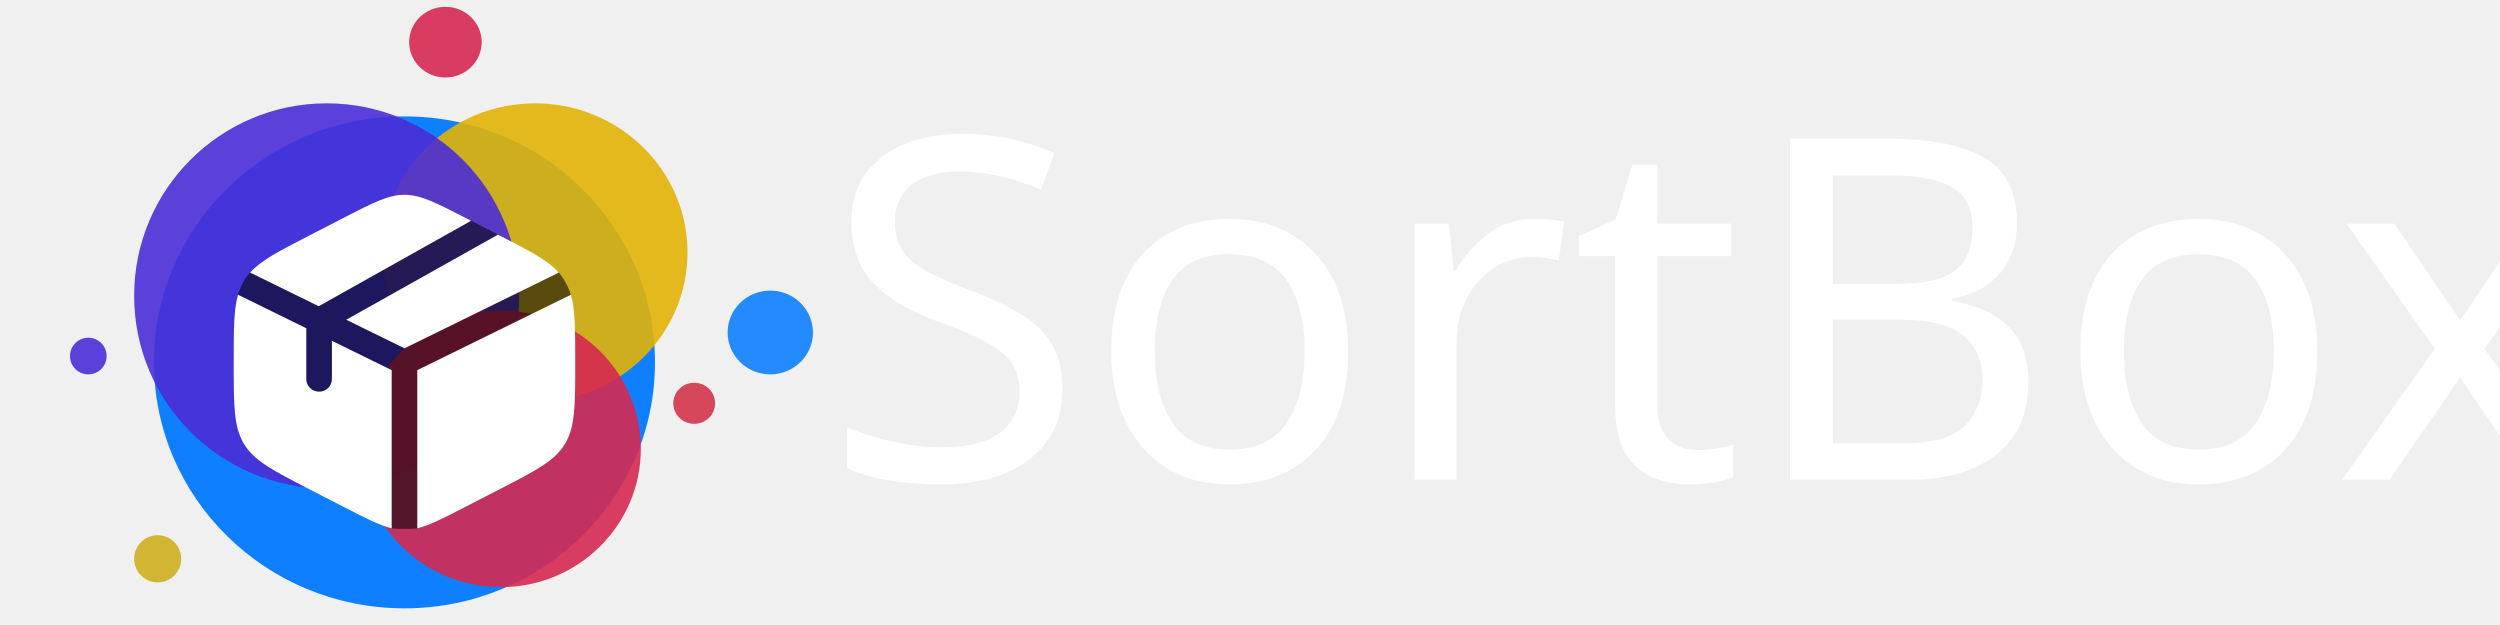
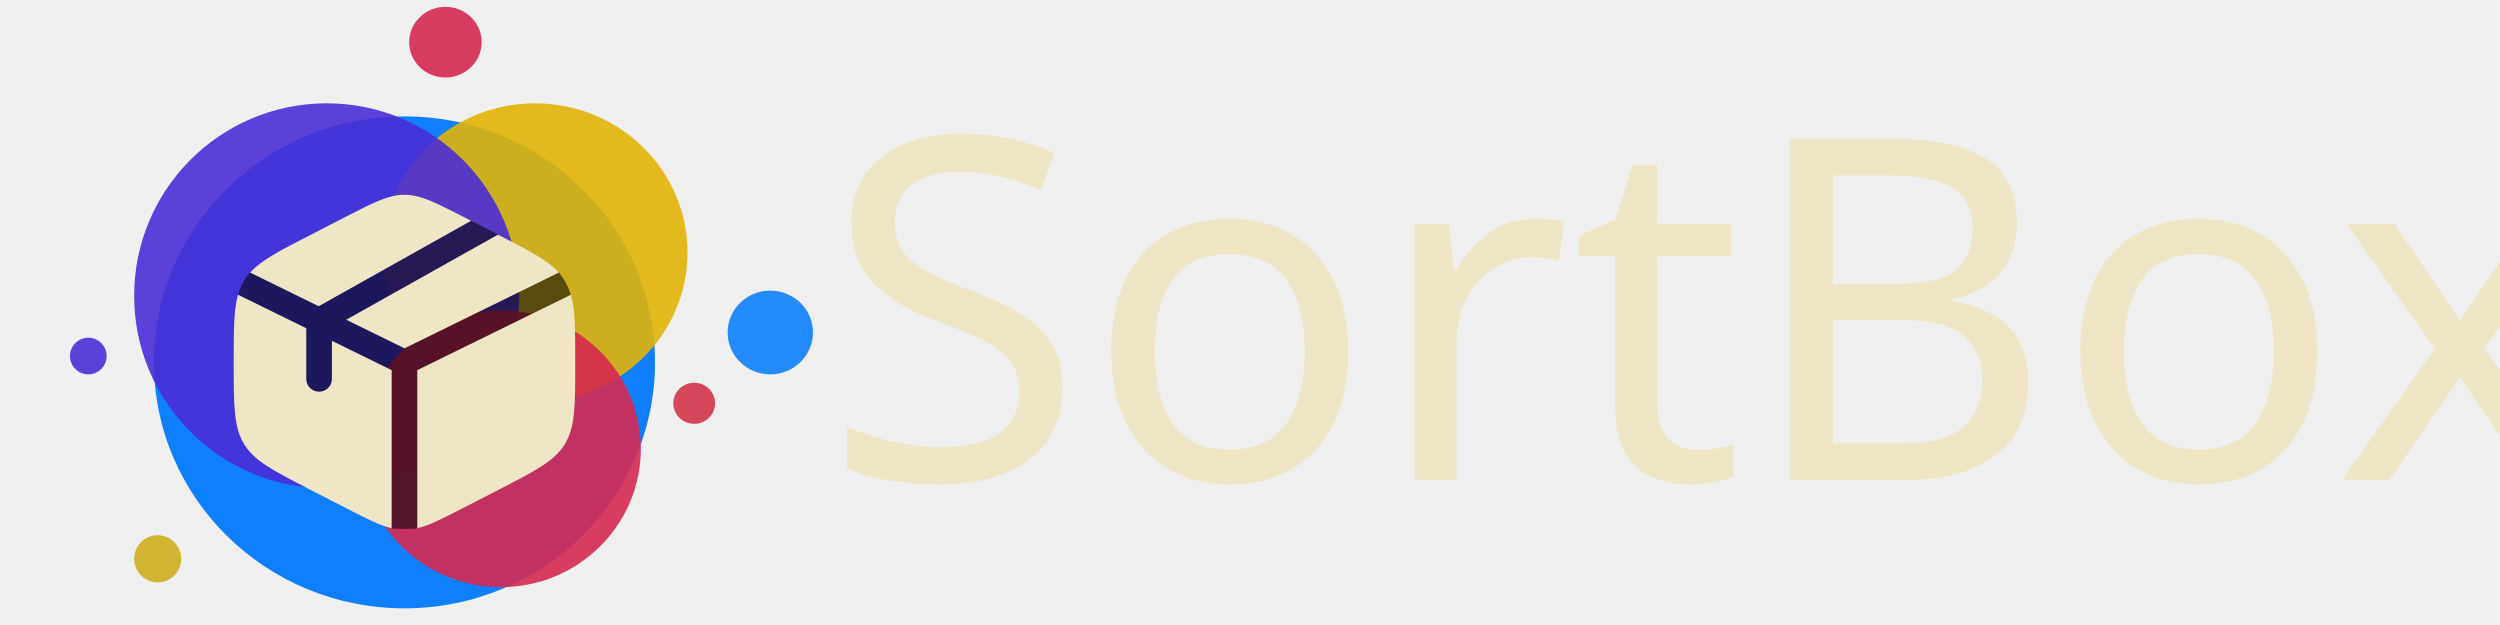
<svg xmlns="http://www.w3.org/2000/svg" width="100%" height="100%" viewBox="0 0 1024 256" version="1.1" xml:space="preserve" style="fill-rule:evenodd;clip-rule:evenodd;stroke-linecap:round;stroke-linejoin:round;stroke-miterlimit:1.5;">
  <g>
    <g transform="matrix(1.02605,0,0,1.03932,-23.7991,-37.8242)">
      <ellipse cx="184.661" cy="179.2" rx="100.011" ry="96.939" style="fill:rgb(14,128,255);" />
    </g>
    <g transform="matrix(1.30714,0,0,1.12579,-86.9376,-13.0093)">
      <ellipse cx="234.155" cy="103.424" rx="47.787" ry="54.272" style="fill:rgb(226,179,6);fill-opacity:0.9;" />
    </g>
    <g transform="matrix(1.13235,0,0,1.23529,-33.1696,-48.3288)">
      <ellipse cx="147.456" cy="137.216" rx="69.632" ry="63.829" style="fill:rgb(75,45,214);fill-opacity:0.9;" />
    </g>
    <g transform="matrix(0.107666,0,0,0.117631,20.2935,129.693)">
      <ellipse cx="147.456" cy="137.216" rx="69.632" ry="63.829" style="fill:rgb(75,45,214);fill-opacity:0.9;" />
    </g>
    <g transform="matrix(0.138326,0,0,0.151365,44.1896,208.114)">
      <ellipse cx="147.456" cy="137.216" rx="69.632" ry="63.829" style="fill:rgb(205,174,30);fill-opacity:0.9;" />
    </g>
    <g transform="matrix(1.10526,0,0,1.2029,-29.5164,-49.7907)">
      <ellipse cx="212.309" cy="194.219" rx="51.883" ry="47.104" style="fill:rgb(213,40,80);fill-opacity:0.9;" />
    </g>
    <g transform="matrix(1,0,0,1.1159,0,-3.67898)">
      <ellipse cx="182.443" cy="18.773" rx="14.848" ry="12.971" style="fill:rgb(213,40,80);fill-opacity:0.9;" />
    </g>
    <g transform="matrix(1.17726,0,0,1.32285,100.728,111.35)">
      <ellipse cx="182.443" cy="18.773" rx="14.848" ry="12.971" style="fill:rgb(14,128,255);fill-opacity:0.9;" />
    </g>
    <g transform="matrix(0.57667,0,0,0.64872,179.138,153.01)">
      <ellipse cx="182.443" cy="18.773" rx="14.848" ry="12.971" style="fill:rgb(212,53,75);fill-opacity:0.9;" />
    </g>
  </g>
  <g transform="matrix(1.87158,0,0,1.87158,-475.561,-202.555)">
    <g transform="matrix(104.536,0,0,104.536,792.4,213.206)">
        </g>
-     <text x="434.155px" y="213.206px" style="font-family:'Baumans-Regular', 'Baumans';font-size:104.536px;fill:white;">SortBox</text>
+     <text x="434.155px" y="213.206px" style="font-family:'Baumans-Regular', 'Baumans';font-size:104.536px;fill: #EFE6C6;">SortBox</text>
  </g>
  <g id="box" transform="matrix(-0.0503569,0,0,0.0494146,165.672,148.423)">
    <g transform="matrix(1,0,0,1,-1666.67,-1666.67)">
      <g id="Capa1">
-         <path d="M313.53,1106.16C342.411,1003.37 411.068,921.211 411.068,921.211L904.258,608.035L1125.08,492.566L1666.67,277.778C1666.67,277.778 2854.58,860.855 2922.26,923.334C2922.26,923.334 2922.26,923.334 2922.26,923.334C2989.94,985.813 3019.78,1106.16 3019.78,1106.16L2922.26,2410.03C2922.26,2410.03 1779.87,3040.05 1770.83,3042.22C1745.29,3048.38 1589.71,3048.57 1562.5,3042.22C1458.83,3018.05 411.068,2413.56 411.068,2413.56C411.068,2413.56 270.429,1259.55 313.53,1106.16Z" style="fill-opacity:0.57;stroke:white;stroke-opacity:0;stroke-width:1px;" />
+         <path d="M313.53,1106.16C342.411,1003.37 411.068,921.211 411.068,921.211L904.258,608.035L1125.08,492.566L1666.67,277.778C1666.67,277.778 2854.58,860.855 2922.26,923.334C2922.26,923.334 2922.26,923.334 2922.26,923.334C2989.94,985.813 3019.78,1106.16 3019.78,1106.16L2922.26,2410.03C2922.26,2410.03 1779.87,3040.05 1770.83,3042.22C1745.29,3048.38 1589.71,3048.57 1562.5,3042.22C1458.83,3018.05 411.068,2413.56 411.068,2413.56C411.068,2413.56 270.429,1259.55 313.53,1106.16Z" style="fill-opacity:0.57;stroke:#EFE6C6;stroke-opacity:0;stroke-width:1px;" />
      </g>
      <g transform="matrix(138.889,0,0,138.889,0,0)">
-         <path d="M17.578,4.432L15.578,3.382C13.822,2.461 12.944,2 12,2C11.056,2 10.178,2.461 8.422,3.382L8.101,3.551L17.024,8.65L21.04,6.641C20.394,5.909 19.352,5.362 17.578,4.432Z" style="fill:white;fill-rule:nonzero;" />
+         <path d="M17.578,4.432L15.578,3.382C13.822,2.461 12.944,2 12,2C11.056,2 10.178,2.461 8.422,3.382L8.101,3.551L17.024,8.65L21.04,6.641C20.394,5.909 19.352,5.362 17.578,4.432Z" style="fill:#EFE6C6;fill-rule:nonzero;" />
      </g>
      <g transform="matrix(138.889,0,0,138.889,0,0)">
-         <path d="M21.748,7.964L17.75,9.964L17.75,13C17.75,13.414 17.414,13.75 17,13.75C16.586,13.75 16.25,13.414 16.25,13L16.25,10.714L12.75,12.464L12.75,21.904C13.468,21.725 14.285,21.297 15.578,20.618L17.578,19.569C19.729,18.439 20.805,17.875 21.403,16.86C22,15.846 22,14.583 22,12.059L22,11.942C22,10.049 22,8.866 21.748,7.964Z" style="fill:white;fill-rule:nonzero;" />
+         <path d="M21.748,7.964L17.75,9.964L17.75,13C17.75,13.414 17.414,13.75 17,13.75C16.586,13.75 16.25,13.414 16.25,13L16.25,10.714L12.75,12.464L12.75,21.904C13.468,21.725 14.285,21.297 15.578,20.618L17.578,19.569C19.729,18.439 20.805,17.875 21.403,16.86C22,15.846 22,14.583 22,12.059L22,11.942C22,10.049 22,8.866 21.748,7.964Z" style="fill:#EFE6C6;fill-rule:nonzero;" />
      </g>
      <g transform="matrix(138.889,0,0,138.889,0,0)">
-         <path d="M11.25,21.904L11.25,12.464L2.252,7.964C2,8.866 2,10.049 2,11.942L2,12.059C2,14.583 2,15.846 2.597,16.86C3.195,17.875 4.271,18.439 6.422,19.569L8.422,20.618C9.715,21.297 10.532,21.725 11.25,21.904Z" style="fill:white;fill-rule:nonzero;" />
+         <path d="M11.25,21.904L11.25,12.464L2.252,7.964C2,8.866 2,10.049 2,11.942L2,12.059C2,14.583 2,15.846 2.597,16.86C3.195,17.875 4.271,18.439 6.422,19.569L8.422,20.618C9.715,21.297 10.532,21.725 11.25,21.904Z" style="fill:#EFE6C6;fill-rule:nonzero;" />
      </g>
      <g transform="matrix(138.889,0,0,138.889,0,0)">
-         <path d="M2.96,6.641L12,11.162L15.411,9.456L6.525,4.378L6.422,4.432C4.649,5.362 3.606,5.909 2.96,6.641Z" style="fill:white;fill-rule:nonzero;" />
+         <path d="M2.96,6.641L12,11.162L15.411,9.456L6.525,4.378L6.422,4.432C4.649,5.362 3.606,5.909 2.96,6.641Z" style="fill:#EFE6C6;fill-rule:nonzero;" />
      </g>
    </g>
  </g>
</svg>
